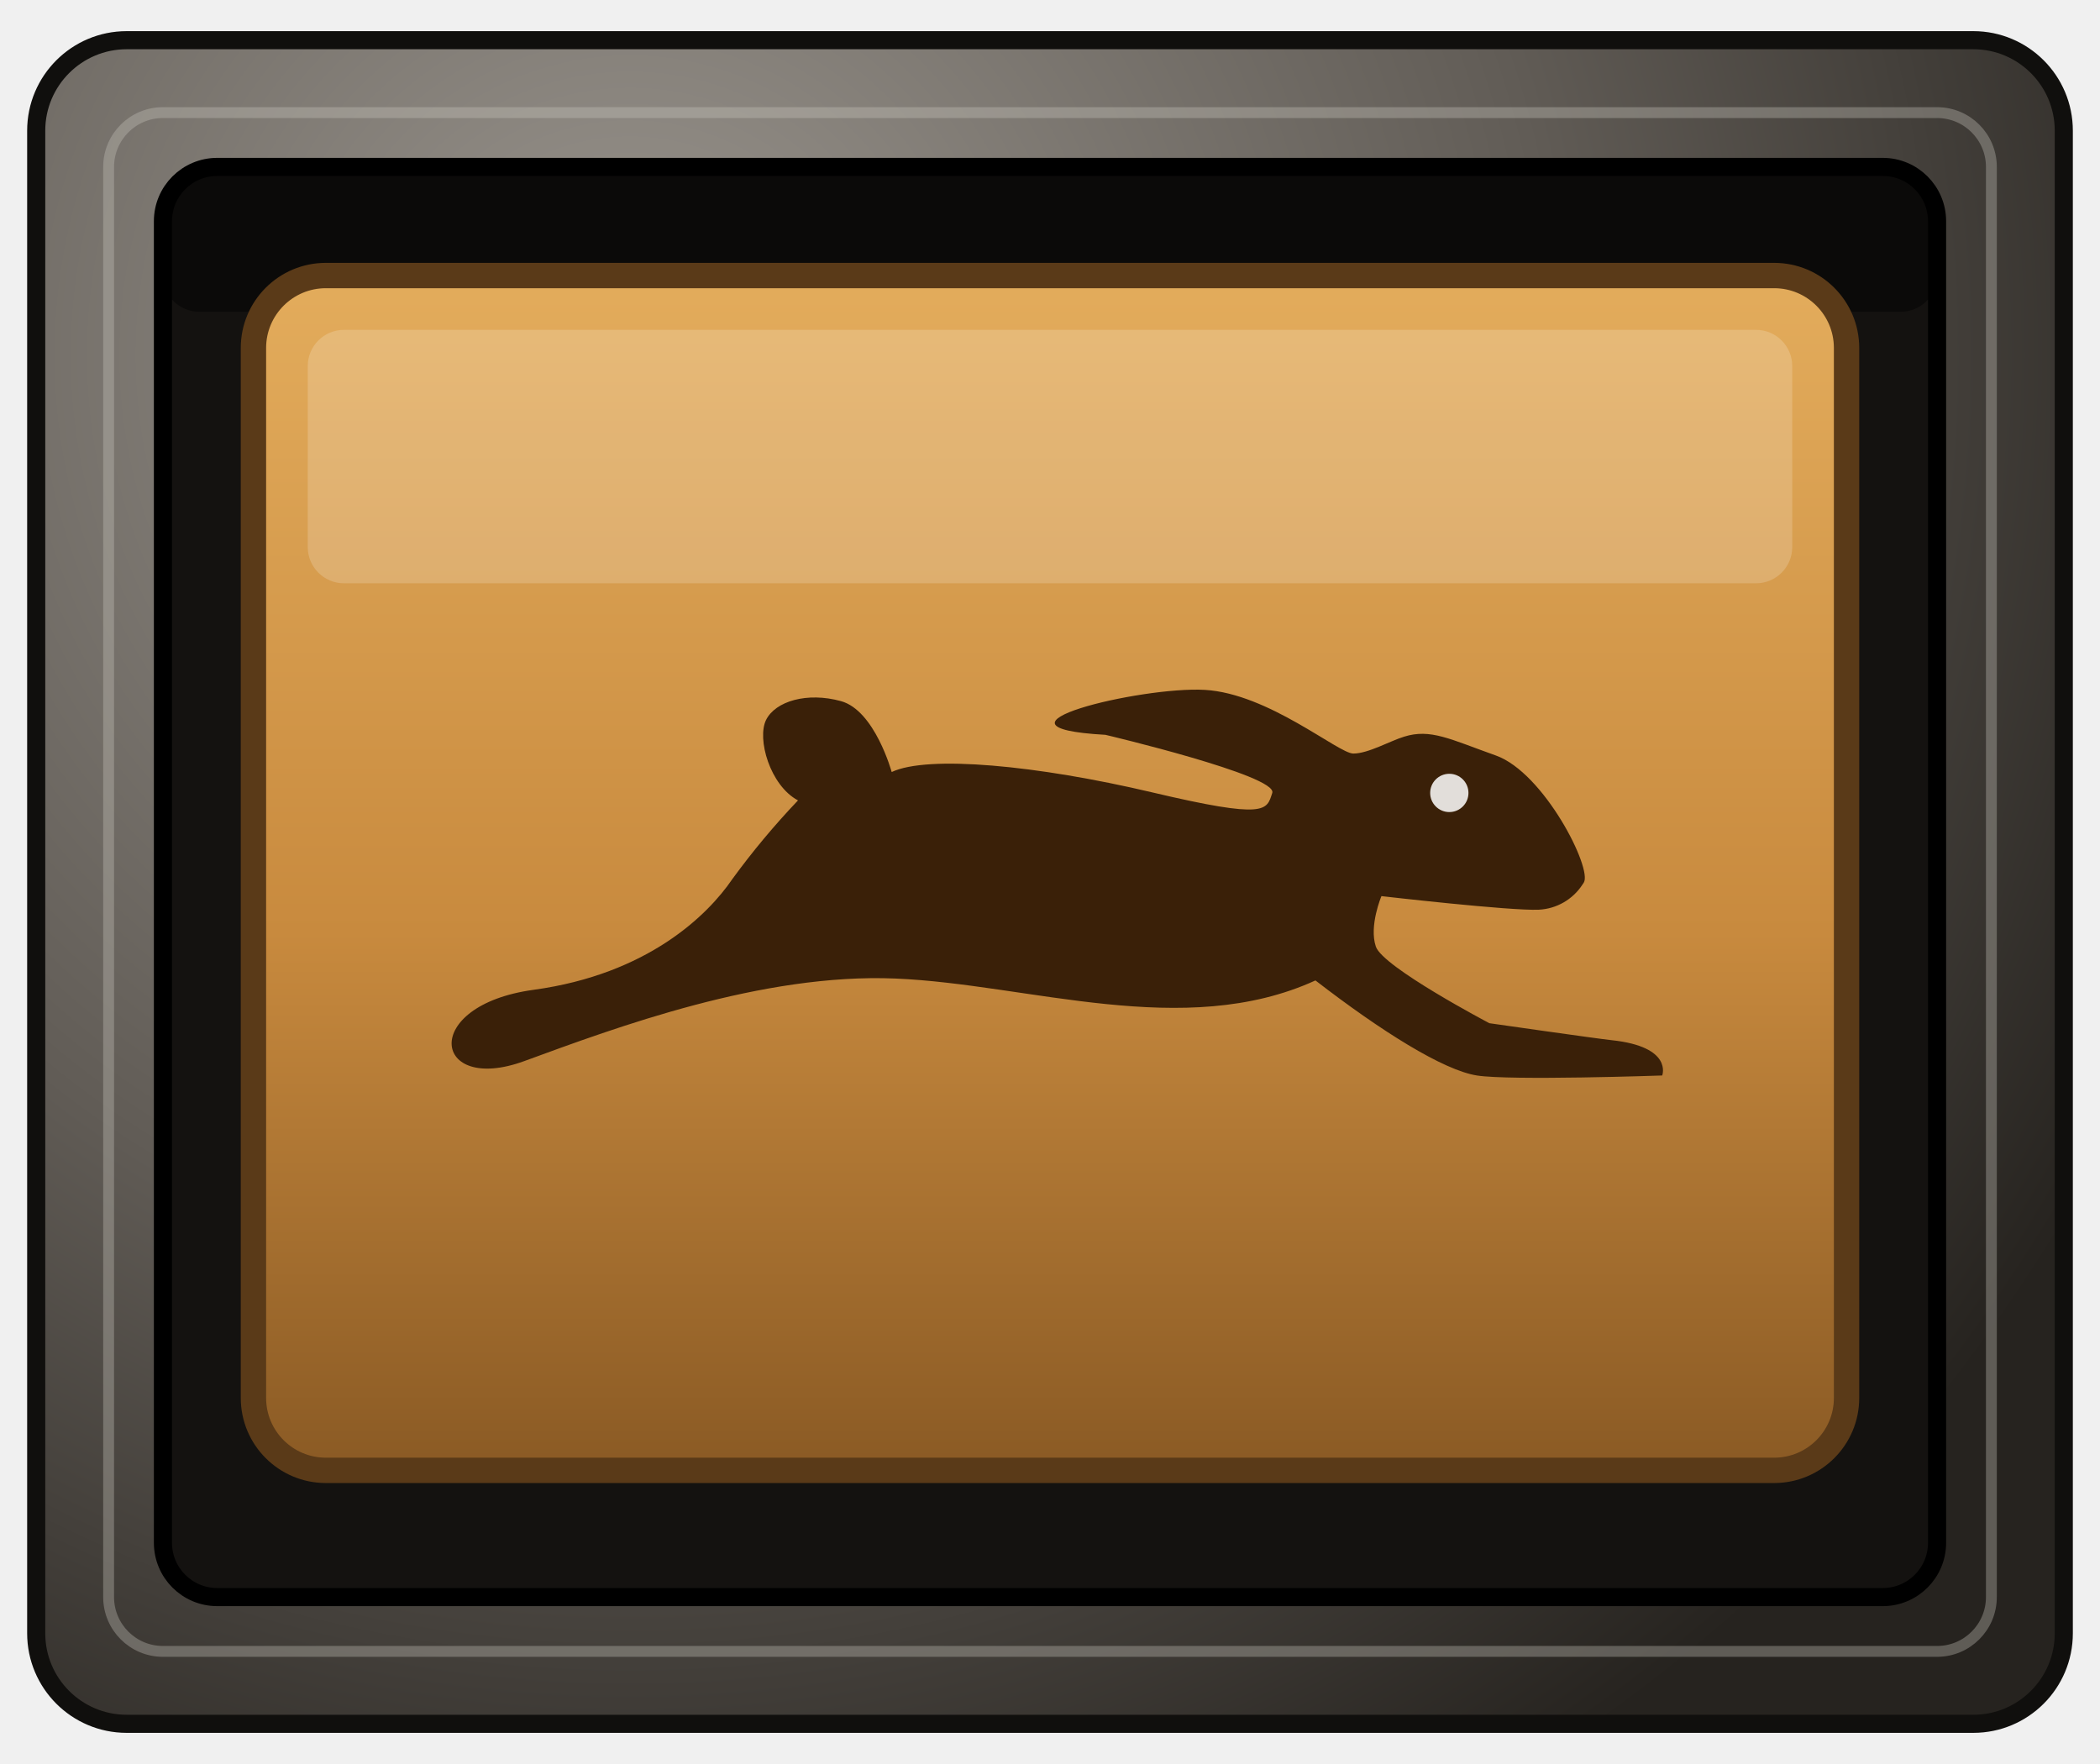
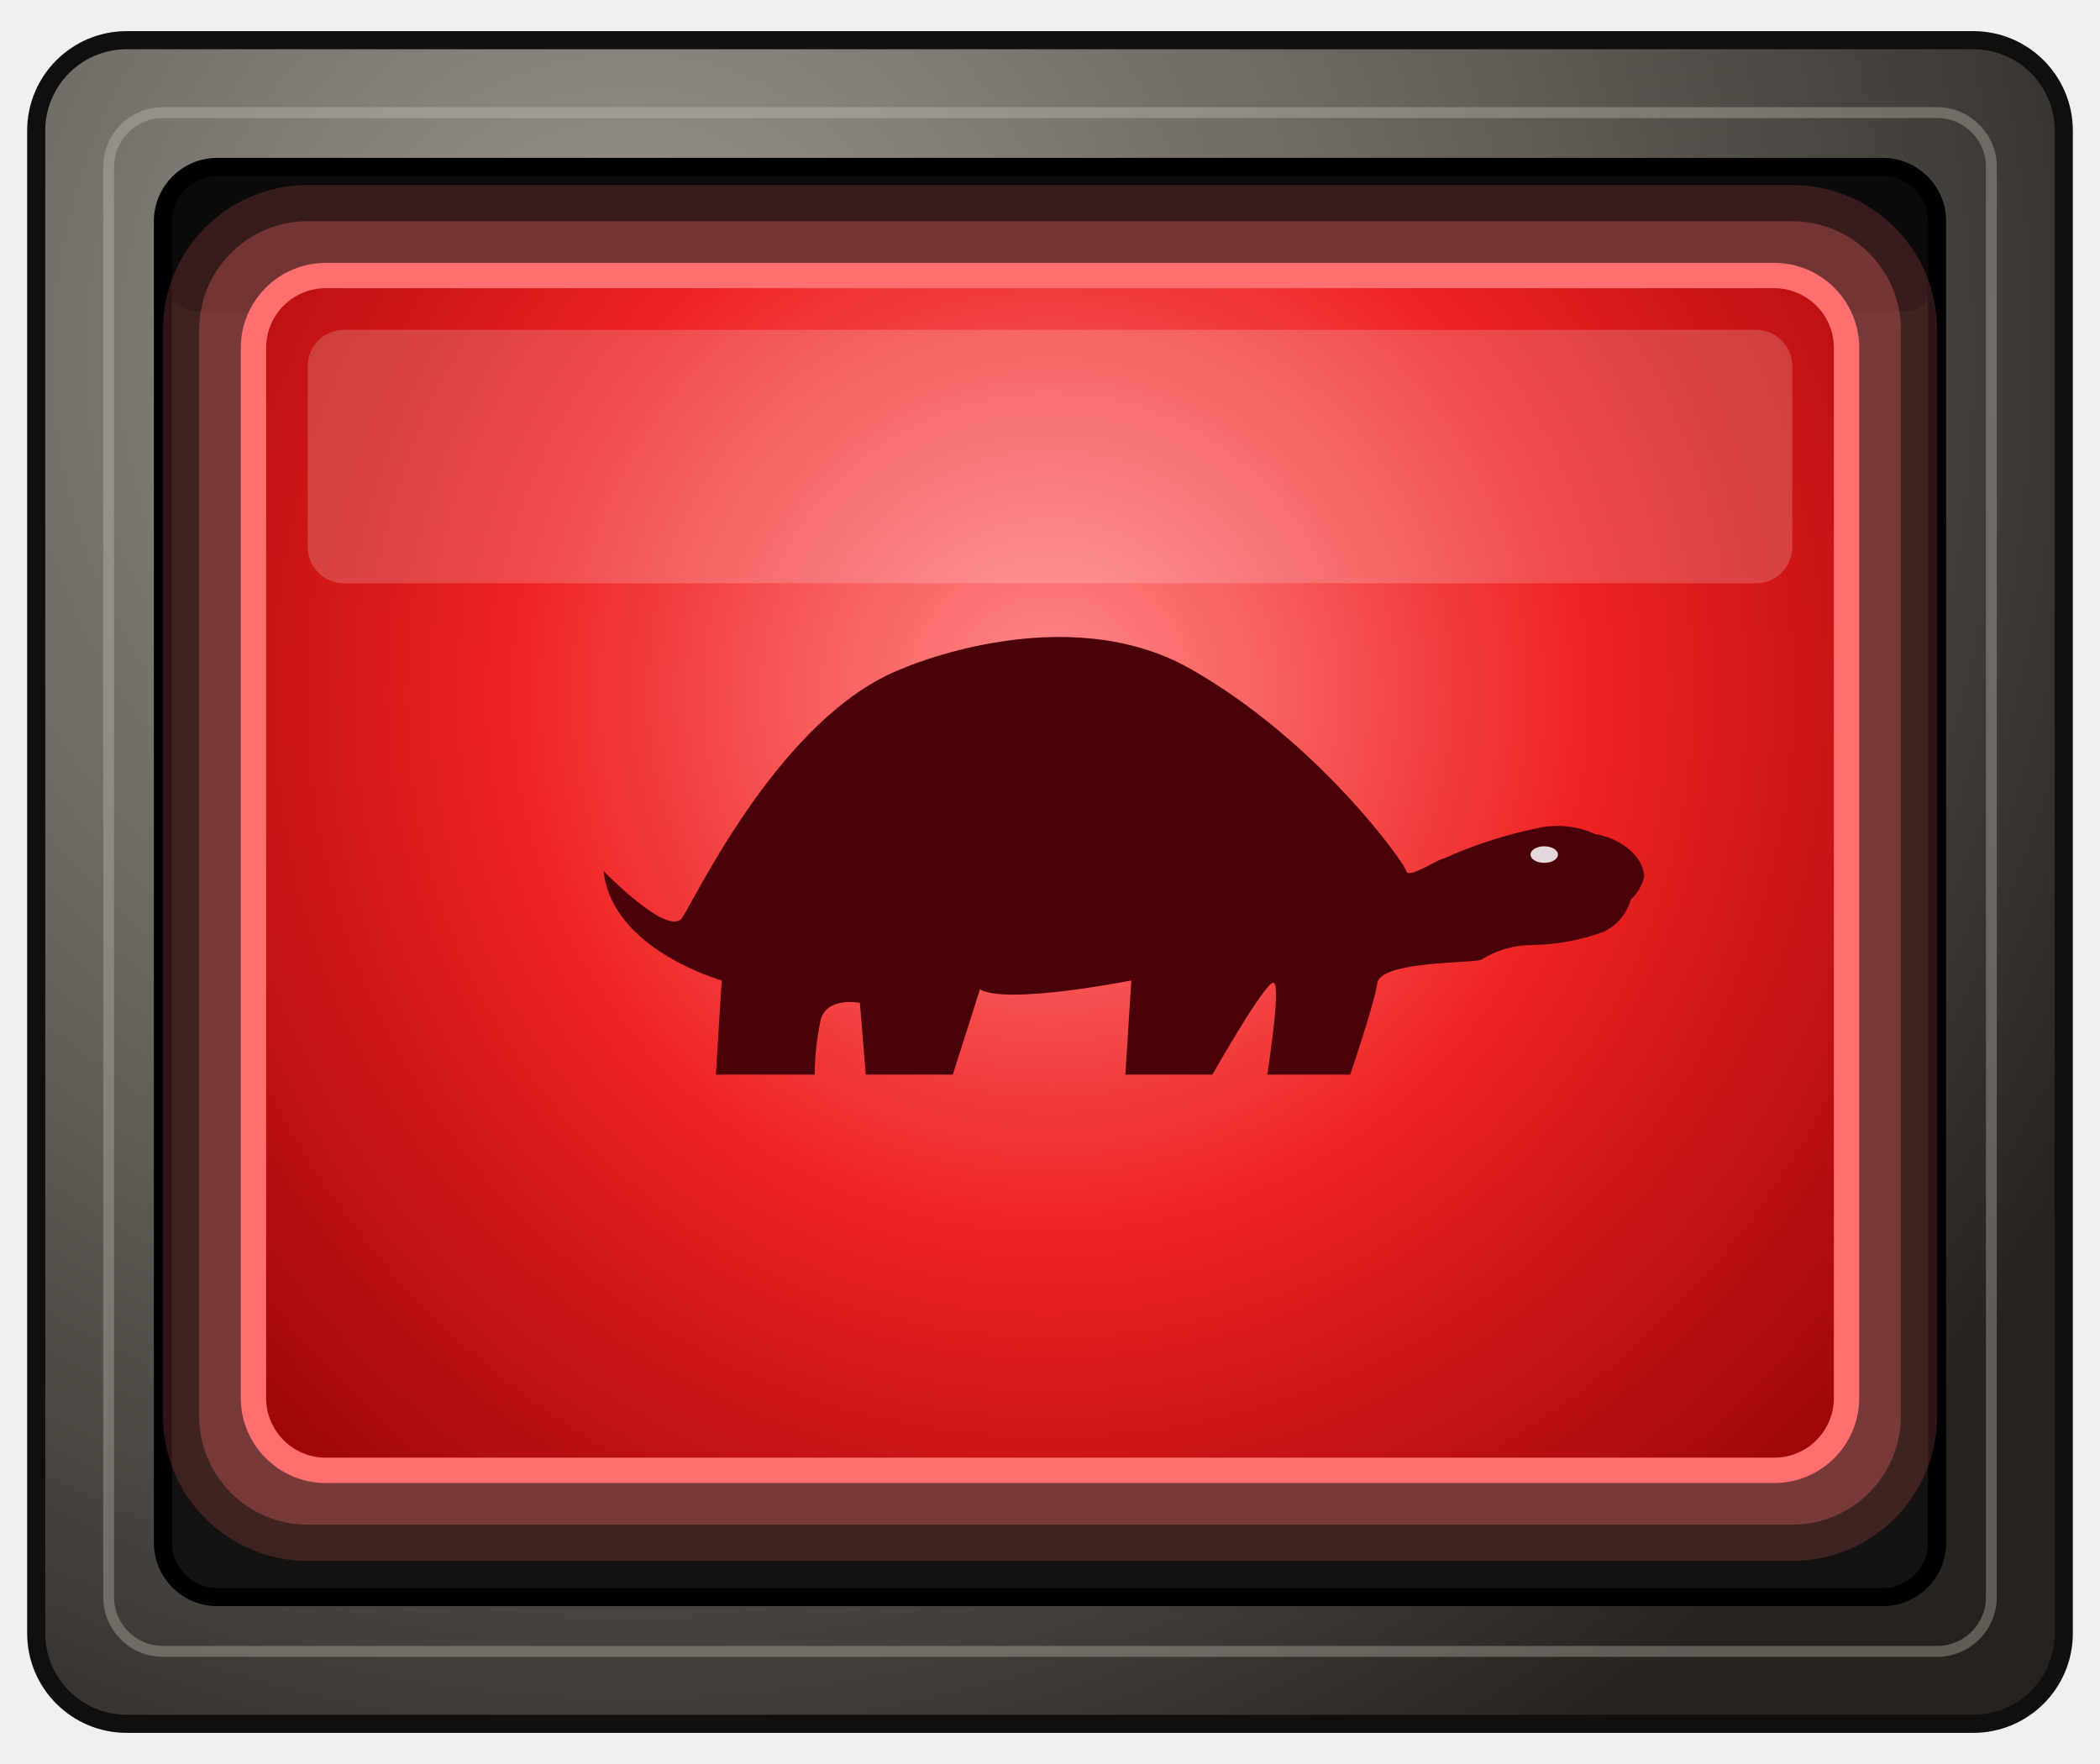
<svg xmlns="http://www.w3.org/2000/svg" width="100" height="84" viewBox="0 0 116 97">
  <defs>
    <radialGradient id="bz" cx="34.8" cy="19.4" r="92.8" gradientUnits="userSpaceOnUse">
      <stop offset="0" stop-color="#9a958e" />
      <stop offset="0.55" stop-color="#615c56" />
      <stop offset="1" stop-color="#26231f" />
    </radialGradient>
-     <linearGradient id="cap" x1="58.0" y1="15.0" x2="58.0" y2="81.0" gradientUnits="userSpaceOnUse">
-       <stop offset="0" stop-color="#e3ac5c" />
-       <stop offset="0.55" stop-color="#c88a3e" />
-       <stop offset="1" stop-color="#8a5a24" />
-     </linearGradient>
+     <radialGradient id="cap" cx="58.0" cy="38.1" r="66.0" gradientUnits="userSpaceOnUse">
+       <stop offset="0" stop-color="#ff8a8a" />
+       <stop offset="0.45" stop-color="#ee2222" />
+       <stop offset="1" stop-color="#8c0000" />
+     </radialGradient>
  </defs>
  <rect x="2" y="2.0" width="112" height="93" rx="5" fill="url(#bz)" stroke="#100f0d" stroke-width="1" />
  <rect x="6" y="6.0" width="104" height="85" rx="3" fill="none" stroke="#c9c5be" stroke-width="0.6" opacity="0.35" />
  <rect x="9" y="9.0" width="98" height="79" rx="3" fill="#141210" stroke="#000000" stroke-width="1" />
  <rect x="9" y="9.0" width="98" height="8" rx="2" fill="#000000" opacity="0.45" />
-   <rect x="14" y="15.0" width="88" height="66" rx="4" fill="url(#cap)" stroke="#5a3a18" stroke-width="1.4" />
+   <rect x="9" y="10.0" width="98" height="76" rx="8" fill="#ff6f6f" opacity="0.18" />
+   <rect x="11" y="12.0" width="94" height="72" rx="6" fill="#ff6f6f" opacity="0.30" />
+   <rect x="14" y="15.0" width="88" height="66" rx="4" fill="url(#cap)" stroke="#ff6f6f" stroke-width="1.4" />
  <rect x="17" y="18.0" width="82" height="14" rx="2" fill="#ffffff" opacity="0.18" />
  <g transform="matrix(1 0 0 1 0 -10.0)">
-     <g transform="matrix(0.75 0 0 0.75 20.5 0.3)">
-       <path d="M54.08,66.76s12.71,3,12.29,4.28S66,73,57.53,71,41,68.24,38.34,69.5c0,0-1.24-4.53-3.73-5.22s-4.83,0-5.52,1.38.28,4.83,2.35,5.93a57.86,57.86,0,0,0-4.84,5.8c-1.79,2.63-6.21,7-14.63,8.15s-7.46,7.73-.69,5.25,17.53-6.49,27.34-6.08,21.26,4.56,30.93.14c4.83,3.73,9.41,6.61,11.89,7s13.65,0,13.65,0,.82-2.12-3.73-2.6c-1.13-.12-9-1.25-9-1.25S74.52,83.88,74,82.36s.41-3.72.41-3.72,9.52,1.1,11.6,1a4.07,4.07,0,0,0,3.2-1.84l.1-.15c.67-1-2.92-8.11-6.48-9.37-3.35-1.19-4.8-2-6.76-1.38-1,.3-2.63,1.24-3.73,1.24S66.1,63.72,61.4,63.45,44.14,66.21,54.08,66.76Z" fill="#3a2008" />
-       <circle cx="79.41" cy="71.04" r="1.41" fill="#ffffff" opacity="0.85" />
+     <g transform="matrix(0.75 0 0 0.75 20.5 39)">
+       <path d="M90.89,29.61a3.73,3.73,0,0,0,1.88-2.31,3.38,3.38,0,0,0,1-1.72c-.11-1.56-1.81-2.81-3.61-3.11a6.75,6.75,0,0,0-4.33-.42A33.18,33.18,0,0,0,79,24.27c-.49.06-2.62,1.55-2.76.92S69.66,15.58,60.34,10.3s-21.26,0-21.26,0c-8.89,3.47-15.15,16.84-16.17,18.33s-5.79-3.44-5.79-3.44c.62,5.81,8.7,8.06,8.7,8.06l-.43,6.94h7.28a20.09,20.09,0,0,1,.43-4C33.54,34.41,36,34.9,36,34.9l.43,5.29h6.41l2-6.28c2,1.16,11.15-.66,11.15-.66l-.44,6.94h6.41s3.93-6.94,4.51-6.77S66,40.19,66,40.19h6.11s1.75-5.12,2-6.75,7-1.45,7.64-1.71a7,7,0,0,1,3.72-1.09,16,16,0,0,0,5.38-1" fill="#4a0008" />
+       <ellipse cx="86.4" cy="23.98" rx="1.01" ry="0.61" fill="#ffffff" opacity="0.85" />
    </g>
  </g>
</svg>
